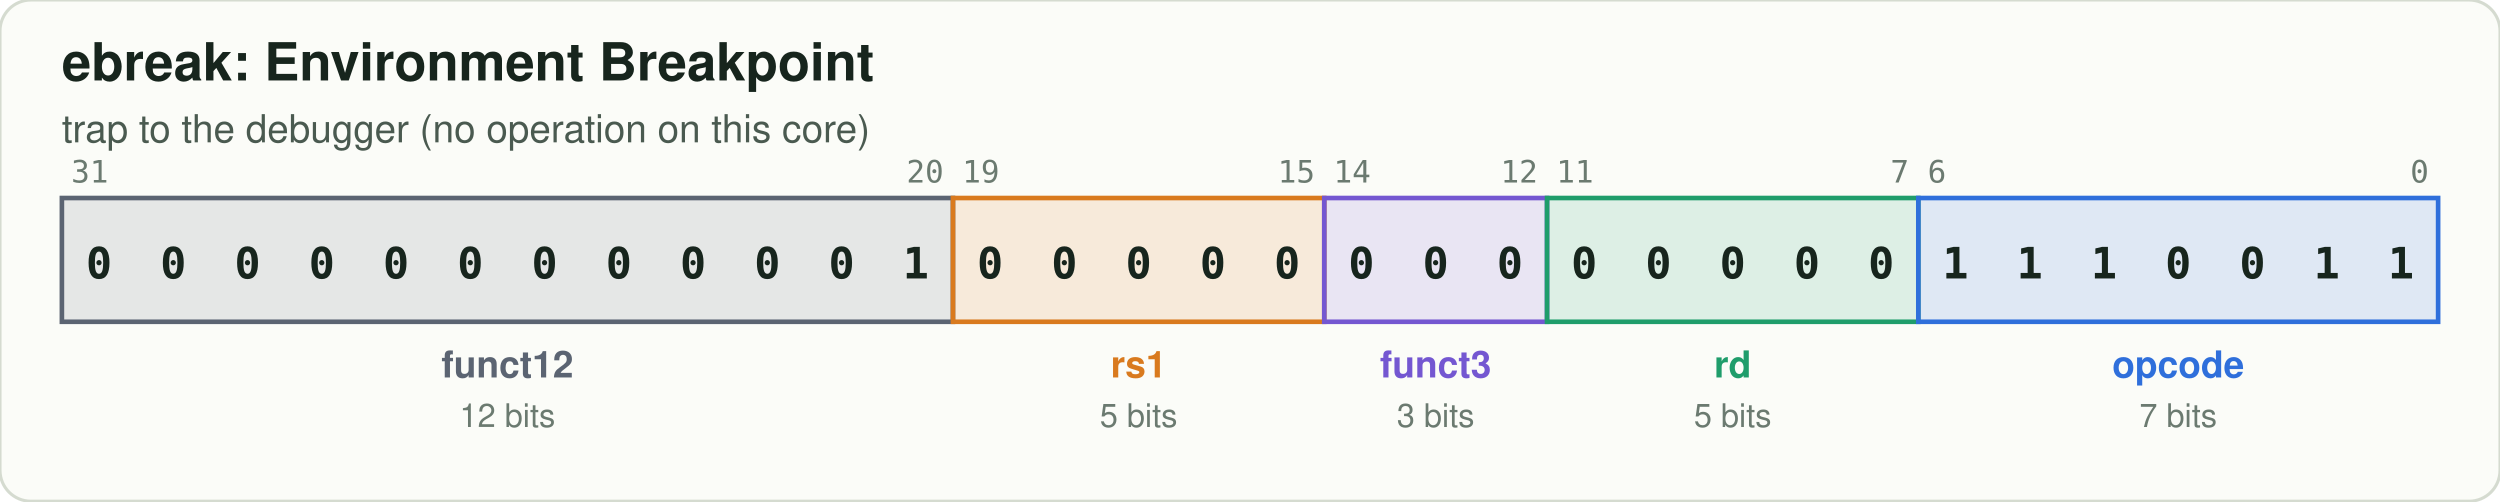
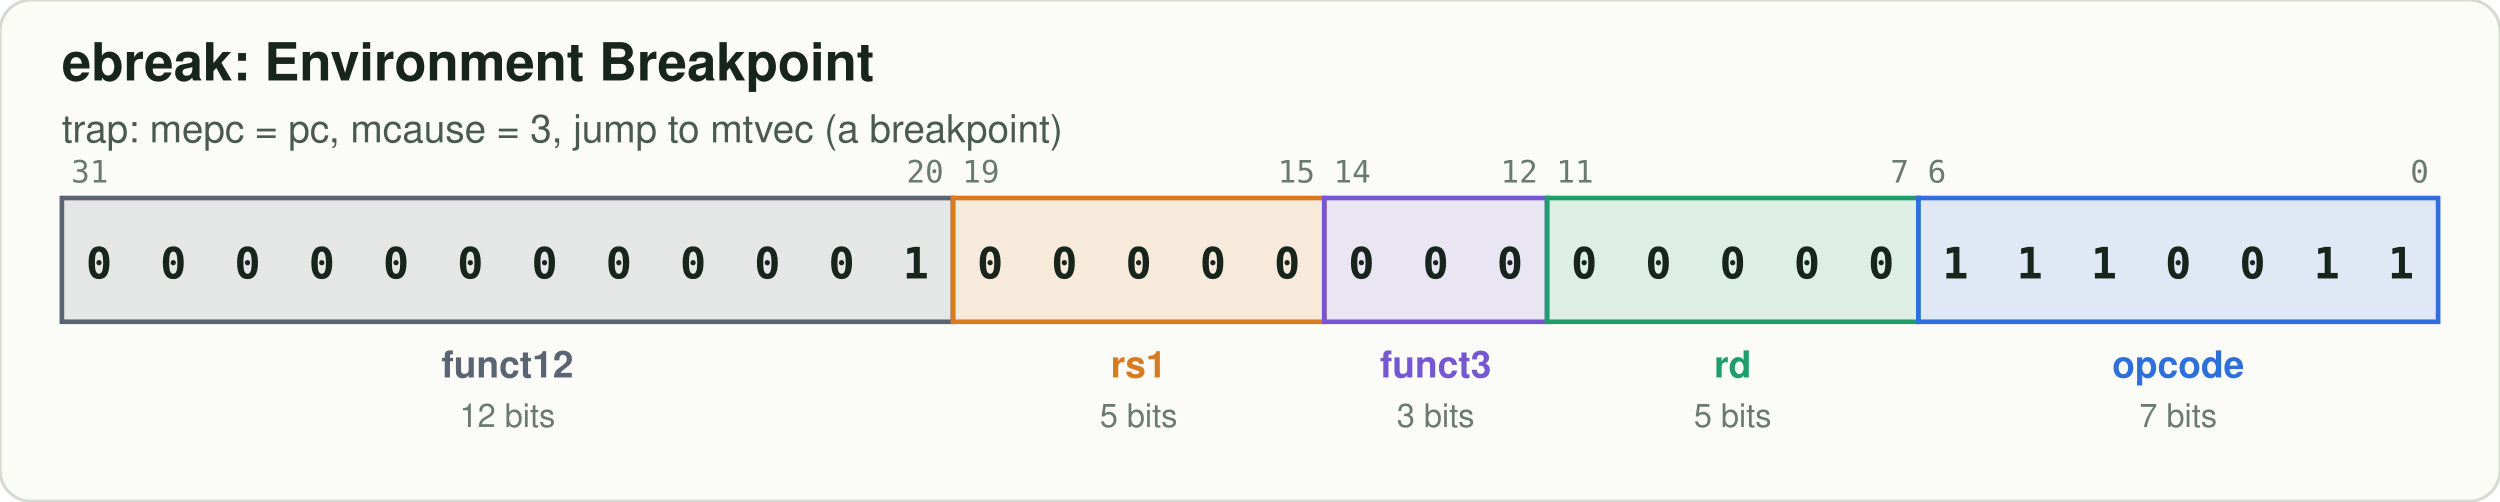
<svg xmlns="http://www.w3.org/2000/svg" viewBox="0 0 808 162" width="808" height="162">
  <rect width="100%" height="100%" rx="10" fill="#FBFCF8" stroke="#D5DBD0" />
  <text x="20" y="26" font-family="'IBM Plex Sans','Segoe UI',Helvetica,Arial,sans-serif" font-size="17" font-weight="600" fill="#17251D">ebreak: Environment Breakpoint</text>
-   <text x="20" y="46" font-family="'IBM Plex Sans','Segoe UI',Helvetica,Arial,sans-serif" font-size="12.5" fill="#4A5A50">trap to the debugger (no operation on this core)</text>
+   <text x="20" y="46" font-family="'IBM Plex Sans','Segoe UI',Helvetica,Arial,sans-serif" font-size="12.5" fill="#4A5A50">trap: mepc = pc, mcause = 3, jump to mtvec (a breakpoint)</text>
  <rect x="20" y="64" width="288" height="40" fill="#5B6472" fill-opacity="0.14" stroke="#5B6472" stroke-width="1.5" />
  <text x="32" y="90" text-anchor="middle" font-family="'IBM Plex Mono','SFMono-Regular',Consolas,monospace" font-size="14" font-weight="700" fill="#17251D">0</text>
  <text x="56" y="90" text-anchor="middle" font-family="'IBM Plex Mono','SFMono-Regular',Consolas,monospace" font-size="14" font-weight="700" fill="#17251D">0</text>
  <text x="80" y="90" text-anchor="middle" font-family="'IBM Plex Mono','SFMono-Regular',Consolas,monospace" font-size="14" font-weight="700" fill="#17251D">0</text>
  <text x="104" y="90" text-anchor="middle" font-family="'IBM Plex Mono','SFMono-Regular',Consolas,monospace" font-size="14" font-weight="700" fill="#17251D">0</text>
  <text x="128" y="90" text-anchor="middle" font-family="'IBM Plex Mono','SFMono-Regular',Consolas,monospace" font-size="14" font-weight="700" fill="#17251D">0</text>
  <text x="152" y="90" text-anchor="middle" font-family="'IBM Plex Mono','SFMono-Regular',Consolas,monospace" font-size="14" font-weight="700" fill="#17251D">0</text>
  <text x="176" y="90" text-anchor="middle" font-family="'IBM Plex Mono','SFMono-Regular',Consolas,monospace" font-size="14" font-weight="700" fill="#17251D">0</text>
  <text x="200" y="90" text-anchor="middle" font-family="'IBM Plex Mono','SFMono-Regular',Consolas,monospace" font-size="14" font-weight="700" fill="#17251D">0</text>
  <text x="224" y="90" text-anchor="middle" font-family="'IBM Plex Mono','SFMono-Regular',Consolas,monospace" font-size="14" font-weight="700" fill="#17251D">0</text>
  <text x="248" y="90" text-anchor="middle" font-family="'IBM Plex Mono','SFMono-Regular',Consolas,monospace" font-size="14" font-weight="700" fill="#17251D">0</text>
  <text x="272" y="90" text-anchor="middle" font-family="'IBM Plex Mono','SFMono-Regular',Consolas,monospace" font-size="14" font-weight="700" fill="#17251D">0</text>
  <text x="296" y="90" text-anchor="middle" font-family="'IBM Plex Mono','SFMono-Regular',Consolas,monospace" font-size="14" font-weight="700" fill="#17251D">1</text>
  <text x="23" y="59" font-family="'IBM Plex Mono','SFMono-Regular',Consolas,monospace" font-size="10" fill="#6B7A70">31</text>
  <text x="305" y="59" text-anchor="end" font-family="'IBM Plex Mono','SFMono-Regular',Consolas,monospace" font-size="10" fill="#6B7A70">20</text>
  <text x="164" y="122" text-anchor="middle" font-family="'IBM Plex Sans','Segoe UI',Helvetica,Arial,sans-serif" font-size="12" font-weight="600" fill="#5B6472">funct12</text>
  <text x="164" y="138" text-anchor="middle" font-family="'IBM Plex Sans','Segoe UI',Helvetica,Arial,sans-serif" font-size="10.5" fill="#6B7A70">12 bits</text>
  <rect x="308" y="64" width="120" height="40" fill="#D97A1E" fill-opacity="0.14" stroke="#D97A1E" stroke-width="1.5" />
  <text x="320" y="90" text-anchor="middle" font-family="'IBM Plex Mono','SFMono-Regular',Consolas,monospace" font-size="14" font-weight="700" fill="#17251D">0</text>
  <text x="344" y="90" text-anchor="middle" font-family="'IBM Plex Mono','SFMono-Regular',Consolas,monospace" font-size="14" font-weight="700" fill="#17251D">0</text>
  <text x="368" y="90" text-anchor="middle" font-family="'IBM Plex Mono','SFMono-Regular',Consolas,monospace" font-size="14" font-weight="700" fill="#17251D">0</text>
  <text x="392" y="90" text-anchor="middle" font-family="'IBM Plex Mono','SFMono-Regular',Consolas,monospace" font-size="14" font-weight="700" fill="#17251D">0</text>
  <text x="416" y="90" text-anchor="middle" font-family="'IBM Plex Mono','SFMono-Regular',Consolas,monospace" font-size="14" font-weight="700" fill="#17251D">0</text>
  <text x="311" y="59" font-family="'IBM Plex Mono','SFMono-Regular',Consolas,monospace" font-size="10" fill="#6B7A70">19</text>
  <text x="425" y="59" text-anchor="end" font-family="'IBM Plex Mono','SFMono-Regular',Consolas,monospace" font-size="10" fill="#6B7A70">15</text>
  <text x="368" y="122" text-anchor="middle" font-family="'IBM Plex Sans','Segoe UI',Helvetica,Arial,sans-serif" font-size="12" font-weight="600" fill="#D97A1E">rs1</text>
  <text x="368" y="138" text-anchor="middle" font-family="'IBM Plex Sans','Segoe UI',Helvetica,Arial,sans-serif" font-size="10.5" fill="#6B7A70">5 bits</text>
  <rect x="428" y="64" width="72" height="40" fill="#7457D1" fill-opacity="0.14" stroke="#7457D1" stroke-width="1.5" />
  <text x="440" y="90" text-anchor="middle" font-family="'IBM Plex Mono','SFMono-Regular',Consolas,monospace" font-size="14" font-weight="700" fill="#17251D">0</text>
  <text x="464" y="90" text-anchor="middle" font-family="'IBM Plex Mono','SFMono-Regular',Consolas,monospace" font-size="14" font-weight="700" fill="#17251D">0</text>
  <text x="488" y="90" text-anchor="middle" font-family="'IBM Plex Mono','SFMono-Regular',Consolas,monospace" font-size="14" font-weight="700" fill="#17251D">0</text>
  <text x="431" y="59" font-family="'IBM Plex Mono','SFMono-Regular',Consolas,monospace" font-size="10" fill="#6B7A70">14</text>
  <text x="497" y="59" text-anchor="end" font-family="'IBM Plex Mono','SFMono-Regular',Consolas,monospace" font-size="10" fill="#6B7A70">12</text>
  <text x="464" y="122" text-anchor="middle" font-family="'IBM Plex Sans','Segoe UI',Helvetica,Arial,sans-serif" font-size="12" font-weight="600" fill="#7457D1">funct3</text>
  <text x="464" y="138" text-anchor="middle" font-family="'IBM Plex Sans','Segoe UI',Helvetica,Arial,sans-serif" font-size="10.5" fill="#6B7A70">3 bits</text>
  <rect x="500" y="64" width="120" height="40" fill="#1F9D6B" fill-opacity="0.14" stroke="#1F9D6B" stroke-width="1.5" />
  <text x="512" y="90" text-anchor="middle" font-family="'IBM Plex Mono','SFMono-Regular',Consolas,monospace" font-size="14" font-weight="700" fill="#17251D">0</text>
  <text x="536" y="90" text-anchor="middle" font-family="'IBM Plex Mono','SFMono-Regular',Consolas,monospace" font-size="14" font-weight="700" fill="#17251D">0</text>
  <text x="560" y="90" text-anchor="middle" font-family="'IBM Plex Mono','SFMono-Regular',Consolas,monospace" font-size="14" font-weight="700" fill="#17251D">0</text>
  <text x="584" y="90" text-anchor="middle" font-family="'IBM Plex Mono','SFMono-Regular',Consolas,monospace" font-size="14" font-weight="700" fill="#17251D">0</text>
  <text x="608" y="90" text-anchor="middle" font-family="'IBM Plex Mono','SFMono-Regular',Consolas,monospace" font-size="14" font-weight="700" fill="#17251D">0</text>
  <text x="503" y="59" font-family="'IBM Plex Mono','SFMono-Regular',Consolas,monospace" font-size="10" fill="#6B7A70">11</text>
  <text x="617" y="59" text-anchor="end" font-family="'IBM Plex Mono','SFMono-Regular',Consolas,monospace" font-size="10" fill="#6B7A70">7</text>
  <text x="560" y="122" text-anchor="middle" font-family="'IBM Plex Sans','Segoe UI',Helvetica,Arial,sans-serif" font-size="12" font-weight="600" fill="#1F9D6B">rd</text>
  <text x="560" y="138" text-anchor="middle" font-family="'IBM Plex Sans','Segoe UI',Helvetica,Arial,sans-serif" font-size="10.5" fill="#6B7A70">5 bits</text>
  <rect x="620" y="64" width="168" height="40" fill="#2F6FDB" fill-opacity="0.14" stroke="#2F6FDB" stroke-width="1.5" />
  <text x="632" y="90" text-anchor="middle" font-family="'IBM Plex Mono','SFMono-Regular',Consolas,monospace" font-size="14" font-weight="700" fill="#17251D">1</text>
  <text x="656" y="90" text-anchor="middle" font-family="'IBM Plex Mono','SFMono-Regular',Consolas,monospace" font-size="14" font-weight="700" fill="#17251D">1</text>
  <text x="680" y="90" text-anchor="middle" font-family="'IBM Plex Mono','SFMono-Regular',Consolas,monospace" font-size="14" font-weight="700" fill="#17251D">1</text>
  <text x="704" y="90" text-anchor="middle" font-family="'IBM Plex Mono','SFMono-Regular',Consolas,monospace" font-size="14" font-weight="700" fill="#17251D">0</text>
  <text x="728" y="90" text-anchor="middle" font-family="'IBM Plex Mono','SFMono-Regular',Consolas,monospace" font-size="14" font-weight="700" fill="#17251D">0</text>
  <text x="752" y="90" text-anchor="middle" font-family="'IBM Plex Mono','SFMono-Regular',Consolas,monospace" font-size="14" font-weight="700" fill="#17251D">1</text>
  <text x="776" y="90" text-anchor="middle" font-family="'IBM Plex Mono','SFMono-Regular',Consolas,monospace" font-size="14" font-weight="700" fill="#17251D">1</text>
  <text x="623" y="59" font-family="'IBM Plex Mono','SFMono-Regular',Consolas,monospace" font-size="10" fill="#6B7A70">6</text>
  <text x="785" y="59" text-anchor="end" font-family="'IBM Plex Mono','SFMono-Regular',Consolas,monospace" font-size="10" fill="#6B7A70">0</text>
  <text x="704" y="122" text-anchor="middle" font-family="'IBM Plex Sans','Segoe UI',Helvetica,Arial,sans-serif" font-size="12" font-weight="600" fill="#2F6FDB">opcode</text>
  <text x="704" y="138" text-anchor="middle" font-family="'IBM Plex Sans','Segoe UI',Helvetica,Arial,sans-serif" font-size="10.5" fill="#6B7A70">7 bits</text>
</svg>
